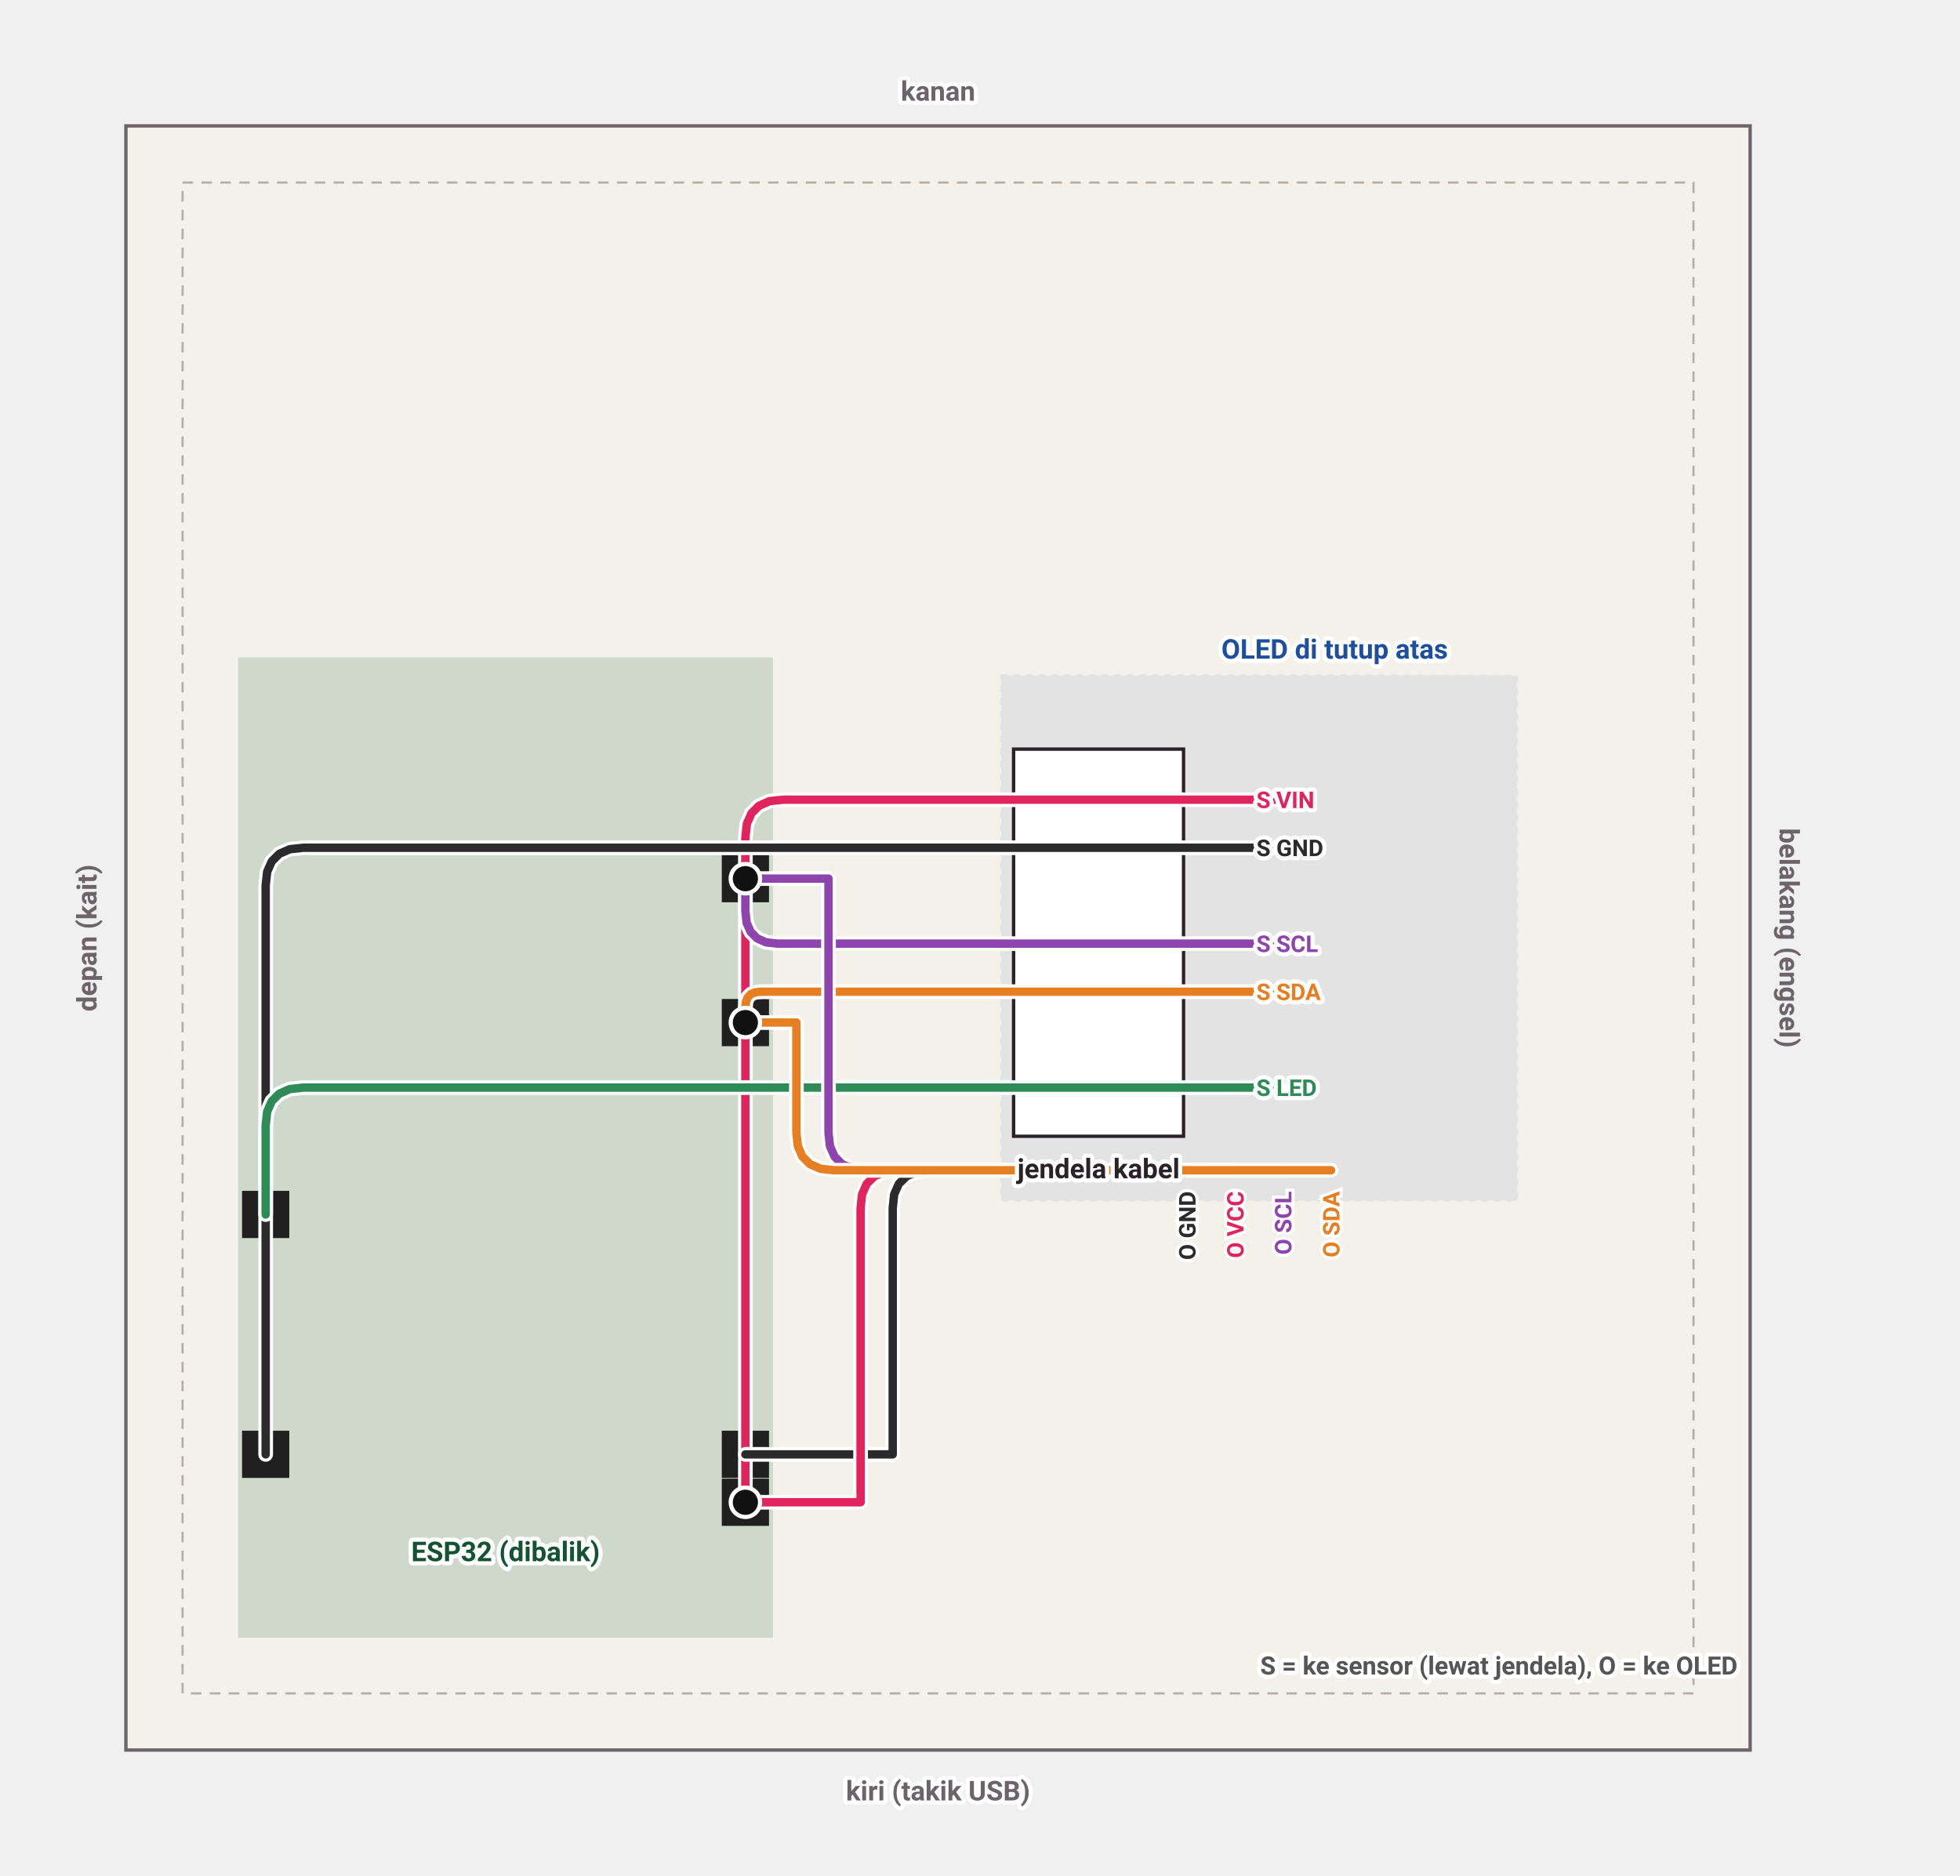
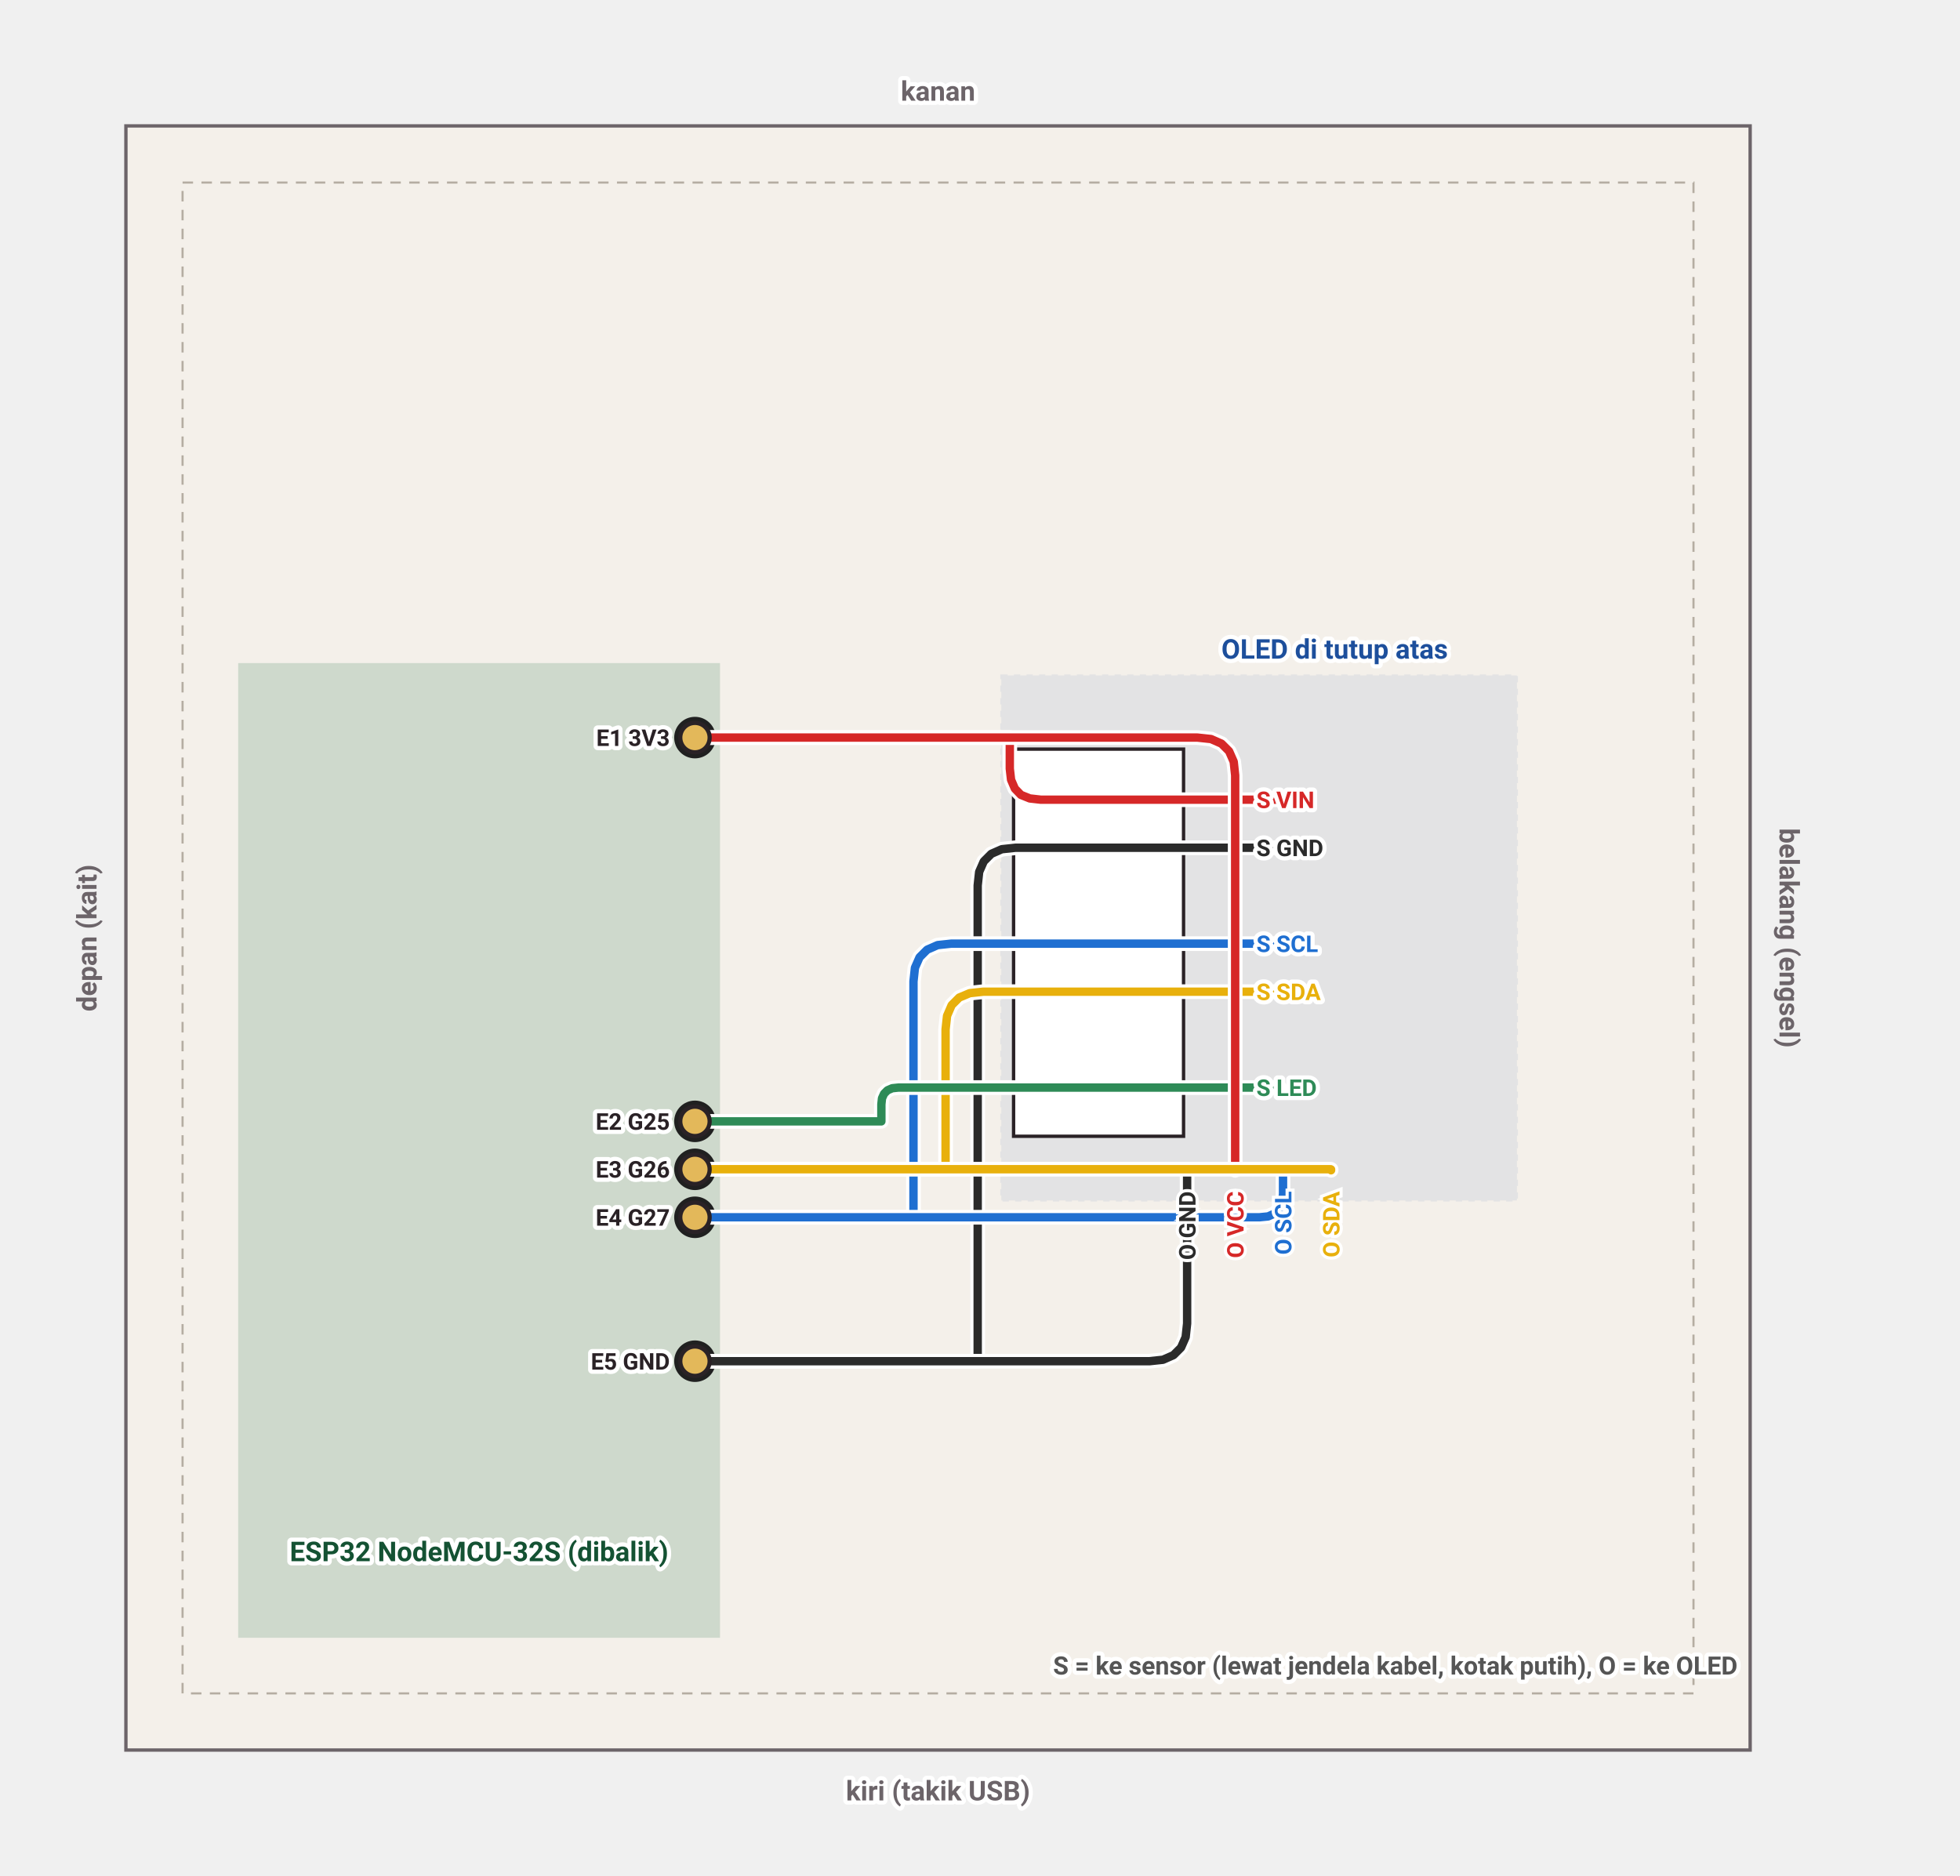
<svg xmlns="http://www.w3.org/2000/svg" viewBox="0 0 934 894" font-family="system-ui,Segoe UI,Roboto,sans-serif" role="img" aria-label="Denah jalur kabel">
  <defs>
    <marker id="pa" viewBox="0 0 10 10" refX="5" refY="5" markerWidth="7" markerHeight="7" orient="auto-start-reverse">
      <path d="M0,1 L9,5 L0,9 z" fill="#1f5fa8" />
    </marker>
    <marker id="pm" viewBox="0 0 10 10" refX="5" refY="5" markerWidth="7" markerHeight="7" orient="auto-start-reverse">
      <path d="M0,1 L9,5 L0,9 z" fill="#b3262e" />
    </marker>
  </defs>
  <rect x="60.0" y="60.0" width="774.0" height="774.0" fill="#f4f0ea" stroke="#6c6469" stroke-width="1.6" />
  <rect x="87.0" y="87.0" width="720.0" height="720.0" fill="none" stroke="#b5ada2" stroke-dasharray="5 4" />
-   <rect x="114.0" y="313.8" width="253.8" height="466.2" fill="#1f6f43" opacity=".18" stroke="#1f6f43" />
+   <rect x="114.0" y="316.5" width="228.6" height="463.5" fill="#1f6f43" opacity=".18" stroke="#1f6f43" />
  <rect x="477.15" y="321.9" width="245.7" height="250.2" fill="#1d4f9c" opacity=".08" stroke="#1d4f9c" stroke-dasharray="3 3" />
  <rect x="483.0" y="357.0" width="81.0" height="184.5" fill="#fff" stroke="#2a2226" stroke-width="1.6" />
-   <rect x="343.95" y="704.67" width="22.5" height="22.5" fill="#202020" />
-   <rect x="343.95" y="681.81" width="22.5" height="22.5" fill="#202020" />
-   <rect x="343.95" y="476.07" width="22.5" height="22.5" fill="#202020" />
-   <rect x="343.95" y="407.49" width="22.5" height="22.5" fill="#202020" />
-   <rect x="115.35" y="681.81" width="22.5" height="22.5" fill="#202020" />
-   <rect x="115.35" y="567.51" width="22.5" height="22.5" fill="#202020" />
-   <path d="M586.7,381.1 L598.3,381.1 L602.4,381.1 L605.7,381.1 L608.0,381.1 L609.4,381.1 L609.8,381.1 L609.8,381.1 L609.1,381.1 L607.0,381.1 L603.4,381.1 L598.3,381.1 L591.8,381.1 L373.2,381.1 L366.7,381.8 L361.7,384.0 L358.1,387.6 L355.9,392.6 L355.2,399.1 L355.2,697.9 L355.2,704.4 L355.2,709.4 L355.2,713.0 L355.2,715.2 L355.2,715.9 L355.2,715.9" fill="none" stroke="#fff" stroke-width="7" stroke-linejoin="round" stroke-linecap="round" />
-   <path d="M586.7,381.1 L598.3,381.1 L602.4,381.1 L605.7,381.1 L608.0,381.1 L609.4,381.1 L609.8,381.1 L609.8,381.1 L609.1,381.1 L607.0,381.1 L603.4,381.1 L598.3,381.1 L591.8,381.1 L373.2,381.1 L366.7,381.8 L361.7,384.0 L358.1,387.6 L355.9,392.6 L355.2,399.1 L355.2,697.9 L355.2,704.4 L355.2,709.4 L355.2,713.0 L355.2,715.2 L355.2,715.9 L355.2,715.9" fill="none" stroke="#e0245e" stroke-width="4" stroke-linejoin="round" stroke-linecap="round" />
-   <path d="M586.7,404.0 L598.3,404.0 L602.4,404.0 L605.7,404.0 L608.0,404.0 L609.4,404.0 L609.8,404.0 L609.8,404.0 L609.1,404.0 L607.0,404.0 L603.4,404.0 L598.3,404.0 L591.8,404.0 L144.6,404.0 L138.1,404.7 L133.1,406.9 L129.5,410.5 L127.3,415.5 L126.6,422.0 L126.6,675.1 L126.6,681.5 L126.6,686.6 L126.6,690.2 L126.6,692.3 L126.6,693.1 L126.6,693.1" fill="none" stroke="#fff" stroke-width="7" stroke-linejoin="round" stroke-linecap="round" />
-   <path d="M586.7,404.0 L598.3,404.0 L602.4,404.0 L605.7,404.0 L608.0,404.0 L609.4,404.0 L609.8,404.0 L609.8,404.0 L609.1,404.0 L607.0,404.0 L603.4,404.0 L598.3,404.0 L591.8,404.0 L144.6,404.0 L138.1,404.7 L133.1,406.9 L129.5,410.5 L127.3,415.5 L126.6,422.0 L126.6,675.1 L126.6,681.5 L126.6,686.6 L126.6,690.2 L126.6,692.3 L126.6,693.1 L126.6,693.1" fill="none" stroke="#2b2b2b" stroke-width="4" stroke-linejoin="round" stroke-linecap="round" />
-   <path d="M586.7,449.7 L598.3,449.7 L602.4,449.7 L605.7,449.7 L608.0,449.7 L609.4,449.7 L609.8,449.7 L609.8,449.7 L609.1,449.7 L607.0,449.7 L603.4,449.7 L598.3,449.7 L591.8,449.7 L370.7,449.7 L365.1,449.1 L360.8,447.2 L357.7,444.1 L355.8,439.8 L355.2,434.2 L355.2,434.2 L355.2,428.6 L355.2,424.3 L355.2,421.2 L355.2,419.4 L355.2,418.7 L355.2,418.7" fill="none" stroke="#fff" stroke-width="7" stroke-linejoin="round" stroke-linecap="round" />
-   <path d="M586.7,449.7 L598.3,449.7 L602.4,449.7 L605.7,449.7 L608.0,449.7 L609.4,449.7 L609.8,449.7 L609.8,449.7 L609.1,449.7 L607.0,449.7 L603.4,449.7 L598.3,449.7 L591.8,449.7 L370.7,449.7 L365.1,449.1 L360.8,447.2 L357.7,444.1 L355.8,439.8 L355.2,434.2 L355.2,434.2 L355.2,428.6 L355.2,424.3 L355.2,421.2 L355.2,419.4 L355.2,418.7 L355.2,418.7" fill="none" stroke="#8e44ad" stroke-width="4" stroke-linejoin="round" stroke-linecap="round" />
-   <path d="M586.7,472.6 L598.3,472.6 L602.4,472.6 L605.7,472.6 L608.0,472.6 L609.4,472.6 L609.8,472.6 L609.8,472.6 L609.1,472.6 L607.0,472.6 L603.4,472.6 L598.3,472.6 L591.8,472.6 L362.6,472.6 L359.9,472.9 L357.9,473.7 L356.4,475.2 L355.5,477.3 L355.2,479.9 L355.2,479.9 L355.2,482.6 L355.2,484.7 L355.2,486.1 L355.2,487.0 L355.2,487.3 L355.2,487.3" fill="none" stroke="#fff" stroke-width="7" stroke-linejoin="round" stroke-linecap="round" />
-   <path d="M586.7,472.6 L598.3,472.6 L602.4,472.6 L605.7,472.6 L608.0,472.6 L609.4,472.6 L609.8,472.6 L609.8,472.6 L609.1,472.6 L607.0,472.6 L603.4,472.6 L598.3,472.6 L591.8,472.6 L362.6,472.6 L359.9,472.9 L357.9,473.7 L356.4,475.2 L355.5,477.3 L355.2,479.9 L355.2,479.9 L355.2,482.6 L355.2,484.7 L355.2,486.1 L355.2,487.0 L355.2,487.3 L355.2,487.3" fill="none" stroke="#e67e22" stroke-width="4" stroke-linejoin="round" stroke-linecap="round" />
-   <path d="M565.7,557.7 L565.7,557.7 L565.4,557.7 L564.5,557.7 L563.0,557.7 L560.8,557.7 L558.1,557.7 L443.4,557.7 L436.9,558.4 L431.9,560.6 L428.3,564.2 L426.1,569.2 L425.4,575.7 L425.4,675.1 L425.4,681.5 L425.4,686.6 L425.4,690.2 L425.4,692.3 L425.4,693.1 L425.4,693.1 L424.7,693.1 L422.5,693.1 L418.9,693.1 L413.9,693.1 L407.4,693.1 L358.8,693.1 L357.5,693.1 L356.5,693.1 L355.8,693.1 L355.3,693.1 L355.2,693.1 L355.2,693.1" fill="none" stroke="#fff" stroke-width="7" stroke-linejoin="round" stroke-linecap="round" />
-   <path d="M565.7,557.7 L565.7,557.7 L565.4,557.7 L564.5,557.7 L563.0,557.7 L560.8,557.7 L558.1,557.7 L443.4,557.7 L436.9,558.4 L431.9,560.6 L428.3,564.2 L426.1,569.2 L425.4,575.7 L425.4,675.1 L425.4,681.5 L425.4,686.6 L425.4,690.2 L425.4,692.3 L425.4,693.1 L425.4,693.1 L424.7,693.1 L422.5,693.1 L418.9,693.1 L413.9,693.1 L407.4,693.1 L358.8,693.1 L357.5,693.1 L356.5,693.1 L355.8,693.1 L355.3,693.1 L355.2,693.1 L355.2,693.1" fill="none" stroke="#2b2b2b" stroke-width="4" stroke-linejoin="round" stroke-linecap="round" />
-   <path d="M586.7,518.3 L598.3,518.3 L602.4,518.3 L605.7,518.3 L608.0,518.3 L609.4,518.3 L609.8,518.3 L609.8,518.3 L609.1,518.3 L607.0,518.3 L603.4,518.3 L598.3,518.3 L591.8,518.3 L144.6,518.3 L138.1,519.0 L133.1,521.2 L129.5,524.8 L127.3,529.8 L126.6,536.3 L126.6,572.5 L126.6,574.7 L126.6,576.5 L126.6,577.8 L126.6,578.5 L126.6,578.8 L126.6,578.8" fill="none" stroke="#fff" stroke-width="7" stroke-linejoin="round" stroke-linecap="round" />
-   <path d="M586.7,518.3 L598.3,518.3 L602.4,518.3 L605.7,518.3 L608.0,518.3 L609.4,518.3 L609.8,518.3 L609.8,518.3 L609.1,518.3 L607.0,518.3 L603.4,518.3 L598.3,518.3 L591.8,518.3 L144.6,518.3 L138.1,519.0 L133.1,521.2 L129.5,524.8 L127.3,529.8 L126.6,536.3 L126.6,572.5 L126.6,574.7 L126.6,576.5 L126.6,577.8 L126.6,578.5 L126.6,578.8 L126.6,578.8" fill="none" stroke="#2e8b57" stroke-width="4" stroke-linejoin="round" stroke-linecap="round" />
-   <path d="M588.6,557.7 L588.6,557.7 L588.0,557.7 L586.1,557.7 L583.1,557.7 L578.8,557.7 L573.3,557.7 L428.1,557.7 L421.6,558.4 L416.6,560.6 L413.0,564.2 L410.8,569.2 L410.1,575.7 L410.1,697.9 L410.1,704.4 L410.1,709.4 L410.1,713.0 L410.1,715.2 L410.1,715.9 L410.1,715.9 L409.4,715.9 L407.2,715.9 L403.6,715.9 L398.6,715.9 L392.1,715.9 L355.2,715.9" fill="none" stroke="#fff" stroke-width="7" stroke-linejoin="round" stroke-linecap="round" />
-   <path d="M588.6,557.7 L588.6,557.7 L588.0,557.7 L586.1,557.7 L583.1,557.7 L578.8,557.7 L573.3,557.7 L428.1,557.7 L421.6,558.4 L416.6,560.6 L413.0,564.2 L410.8,569.2 L410.1,575.7 L410.1,697.9 L410.1,704.4 L410.1,709.4 L410.1,713.0 L410.1,715.2 L410.1,715.9 L410.1,715.9 L409.4,715.9 L407.2,715.9 L403.6,715.9 L398.6,715.9 L392.1,715.9 L355.2,715.9" fill="none" stroke="#e0245e" stroke-width="4" stroke-linejoin="round" stroke-linecap="round" />
-   <path d="M611.4,557.7 L611.4,557.7 L610.7,557.7 L608.6,557.7 L604.9,557.7 L599.9,557.7 L593.4,557.7 L412.8,557.7 L406.3,557.0 L401.3,554.8 L397.7,551.2 L395.5,546.2 L394.8,539.7 L394.8,436.7 L394.8,430.3 L394.8,425.2 L394.8,421.6 L394.8,419.5 L394.8,418.7 L394.8,418.7 L394.1,418.7 L391.9,418.7 L388.3,418.7 L383.3,418.7 L376.8,418.7 L355.2,418.7" fill="none" stroke="#fff" stroke-width="7" stroke-linejoin="round" stroke-linecap="round" />
-   <path d="M611.4,557.7 L611.4,557.7 L610.7,557.7 L608.6,557.7 L604.9,557.7 L599.9,557.7 L593.4,557.7 L412.8,557.7 L406.3,557.0 L401.3,554.8 L397.7,551.2 L395.5,546.2 L394.8,539.7 L394.8,436.7 L394.8,430.3 L394.8,425.2 L394.8,421.6 L394.8,419.5 L394.8,418.7 L394.8,418.7 L394.1,418.7 L391.9,418.7 L388.3,418.7 L383.3,418.7 L376.8,418.7 L355.2,418.7" fill="none" stroke="#8e44ad" stroke-width="4" stroke-linejoin="round" stroke-linecap="round" />
-   <path d="M634.3,557.7 L634.3,557.7 L633.6,557.7 L631.4,557.7 L627.8,557.7 L622.8,557.7 L616.3,557.7 L397.5,557.7 L391.0,557.0 L386.0,554.8 L382.4,551.2 L380.2,546.2 L379.5,539.7 L379.5,505.3 L379.5,498.8 L379.5,493.8 L379.5,490.2 L379.5,488.0 L379.5,487.3 L379.5,487.3 L379.0,487.3 L377.6,487.3 L375.1,487.3 L371.7,487.3 L367.3,487.3 L355.2,487.3" fill="none" stroke="#fff" stroke-width="7" stroke-linejoin="round" stroke-linecap="round" />
-   <path d="M634.3,557.7 L634.3,557.7 L633.6,557.7 L631.4,557.7 L627.8,557.7 L622.8,557.7 L616.3,557.7 L397.5,557.7 L391.0,557.0 L386.0,554.8 L382.4,551.2 L380.2,546.2 L379.5,539.7 L379.5,505.3 L379.5,498.8 L379.5,493.8 L379.5,490.2 L379.5,488.0 L379.5,487.3 L379.5,487.3 L379.0,487.3 L377.6,487.3 L375.1,487.3 L371.7,487.3 L367.3,487.3 L355.2,487.3" fill="none" stroke="#e67e22" stroke-width="4" stroke-linejoin="round" stroke-linecap="round" />
-   <circle cx="355.2" cy="715.92" r="7" fill="#111" stroke="#fff" stroke-width="2" />
-   <circle cx="355.2" cy="487.32" r="7" fill="#111" stroke="#fff" stroke-width="2" />
-   <circle cx="355.2" cy="418.74" r="7" fill="#111" stroke="#fff" stroke-width="2" />
-   <text x="240.9" y="744.0" font-size="13" font-weight="600" fill="#145233" text-anchor="middle" paint-order="stroke" stroke="#fff" stroke-width="4" stroke-linejoin="round">ESP32 (dibalik)</text>
+   <circle cx="331.17" cy="351.51" r="9.9" fill="#202020" />
+   <circle cx="331.17" cy="648.69" r="9.9" fill="#202020" />
+   <circle cx="331.17" cy="557.25" r="9.9" fill="#202020" />
+   <circle cx="331.17" cy="580.11" r="9.9" fill="#202020" />
+   <circle cx="331.17" cy="534.39" r="9.9" fill="#202020" />
+   <path d="M586.7,381.1 L598.3,381.1 L602.4,381.1 L605.7,381.1 L608.0,381.1 L609.4,381.1 L609.8,381.1 L609.8,381.1 L609.1,381.1 L607.0,381.1 L603.4,381.1 L598.3,381.1 L591.8,381.1 L496.0,381.1 L490.7,380.5 L486.5,378.8 L483.6,375.8 L481.8,371.6 L481.2,366.3 L481.2,366.3 L481.2,361.0 L481.2,356.8 L481.2,353.9 L481.2,352.1 L481.2,351.5 L481.2,351.5 L480.5,351.5 L478.3,351.5 L474.7,351.5 L469.7,351.5 L463.2,351.5 L334.8,351.5 L333.5,351.5 L332.5,351.5 L331.7,351.5 L331.3,351.5 L331.2,351.5 L331.2,351.5" fill="none" stroke="#fff" stroke-width="7" stroke-linejoin="round" stroke-linecap="round" />
+   <path d="M586.7,381.1 L598.3,381.1 L602.4,381.1 L605.7,381.1 L608.0,381.1 L609.4,381.1 L609.8,381.1 L609.8,381.1 L609.1,381.1 L607.0,381.1 L603.4,381.1 L598.3,381.1 L591.8,381.1 L496.0,381.1 L490.7,380.5 L486.5,378.8 L483.6,375.8 L481.8,371.6 L481.2,366.3 L481.2,366.3 L481.2,361.0 L481.2,356.8 L481.2,353.9 L481.2,352.1 L481.2,351.5 L481.2,351.5 L480.5,351.5 L478.3,351.5 L474.7,351.5 L469.7,351.5 L463.2,351.5 L334.8,351.5 L333.5,351.5 L332.5,351.5 L331.7,351.5 L331.3,351.5 L331.2,351.5 L331.2,351.5" fill="none" stroke="#d62828" stroke-width="4" stroke-linejoin="round" stroke-linecap="round" />
+   <path d="M586.7,404.0 L598.3,404.0 L602.4,404.0 L605.7,404.0 L608.0,404.0 L609.4,404.0 L609.8,404.0 L609.8,404.0 L609.1,404.0 L607.0,404.0 L603.4,404.0 L598.3,404.0 L591.8,404.0 L483.9,404.0 L477.4,404.7 L472.4,406.9 L468.8,410.5 L466.6,415.5 L465.9,422.0 L465.9,630.7 L465.9,637.2 L465.9,642.2 L465.9,645.8 L465.9,648.0 L465.9,648.7 L465.9,648.7 L465.2,648.7 L463.0,648.7 L459.4,648.7 L454.4,648.7 L447.9,648.7 L334.8,648.7 L333.5,648.7 L332.5,648.7 L331.7,648.7 L331.3,648.7 L331.2,648.7 L331.2,648.7" fill="none" stroke="#fff" stroke-width="7" stroke-linejoin="round" stroke-linecap="round" />
+   <path d="M586.7,404.0 L598.3,404.0 L602.4,404.0 L605.7,404.0 L608.0,404.0 L609.4,404.0 L609.8,404.0 L609.8,404.0 L609.1,404.0 L607.0,404.0 L603.4,404.0 L598.3,404.0 L591.8,404.0 L483.9,404.0 L477.4,404.7 L472.4,406.9 L468.8,410.5 L466.6,415.5 L465.9,422.0 L465.9,630.7 L465.9,637.2 L465.9,642.2 L465.9,645.8 L465.9,648.0 L465.9,648.7 L465.9,648.7 L465.2,648.7 L463.0,648.7 L459.4,648.7 L454.4,648.7 L447.9,648.7 L334.8,648.7 L333.5,648.7 L332.5,648.7 L331.7,648.7 L331.3,648.7 L331.2,648.7 L331.2,648.7" fill="none" stroke="#2b2b2b" stroke-width="4" stroke-linejoin="round" stroke-linecap="round" />
+   <path d="M586.7,472.6 L598.3,472.6 L602.4,472.6 L605.7,472.6 L608.0,472.6 L609.4,472.6 L609.8,472.6 L609.8,472.6 L609.1,472.6 L607.0,472.6 L603.4,472.6 L598.3,472.6 L591.8,472.6 L468.6,472.6 L462.1,473.3 L457.1,475.4 L453.5,479.0 L451.3,484.1 L450.6,490.6 L450.6,539.2 L450.6,545.7 L450.6,550.8 L450.6,554.4 L450.6,556.5 L450.6,557.2 L450.6,557.2 L449.9,557.2 L447.7,557.2 L444.1,557.2 L439.1,557.2 L432.6,557.2 L334.8,557.2 L333.5,557.2 L332.5,557.2 L331.7,557.2 L331.3,557.2 L331.2,557.2 L331.2,557.2" fill="none" stroke="#fff" stroke-width="7" stroke-linejoin="round" stroke-linecap="round" />
+   <path d="M586.7,472.6 L598.3,472.6 L602.4,472.6 L605.7,472.6 L608.0,472.6 L609.4,472.6 L609.8,472.6 L609.8,472.6 L609.1,472.6 L607.0,472.6 L603.4,472.6 L598.3,472.6 L591.8,472.6 L468.6,472.6 L462.1,473.3 L457.1,475.4 L453.5,479.0 L451.3,484.1 L450.6,490.6 L450.6,539.2 L450.6,545.7 L450.6,550.8 L450.6,554.4 L450.6,556.5 L450.6,557.2 L450.6,557.2 L449.9,557.2 L447.7,557.2 L444.1,557.2 L439.1,557.2 L432.6,557.2 L334.8,557.2 L333.5,557.2 L332.5,557.2 L331.7,557.2 L331.3,557.2 L331.2,557.2 L331.2,557.2" fill="none" stroke="#e8b00c" stroke-width="4" stroke-linejoin="round" stroke-linecap="round" />
+   <path d="M586.7,449.7 L598.3,449.7 L602.4,449.7 L605.7,449.7 L608.0,449.7 L609.4,449.7 L609.8,449.7 L609.8,449.7 L609.1,449.7 L607.0,449.7 L603.4,449.7 L598.3,449.7 L591.8,449.7 L453.3,449.7 L446.8,450.4 L441.8,452.6 L438.2,456.2 L436.0,461.2 L435.3,467.7 L435.3,568.0 L435.3,572.3 L435.3,575.7 L435.3,578.2 L435.3,579.6 L435.3,580.1 L435.3,580.1 L434.8,580.1 L433.4,580.1 L430.9,580.1 L427.5,580.1 L423.2,580.1 L334.8,580.1 L333.5,580.1 L332.5,580.1 L331.7,580.1 L331.3,580.1 L331.2,580.1 L331.2,580.1" fill="none" stroke="#fff" stroke-width="7" stroke-linejoin="round" stroke-linecap="round" />
+   <path d="M586.7,449.7 L598.3,449.7 L602.4,449.7 L605.7,449.7 L608.0,449.7 L609.4,449.7 L609.8,449.7 L609.8,449.7 L609.1,449.7 L607.0,449.7 L603.4,449.7 L598.3,449.7 L591.8,449.7 L453.3,449.7 L446.8,450.4 L441.8,452.6 L438.2,456.2 L436.0,461.2 L435.3,467.7 L435.3,568.0 L435.3,572.3 L435.3,575.7 L435.3,578.2 L435.3,579.6 L435.3,580.1 L435.3,580.1 L434.8,580.1 L433.4,580.1 L430.9,580.1 L427.5,580.1 L423.2,580.1 L334.8,580.1 L333.5,580.1 L332.5,580.1 L331.7,580.1 L331.3,580.1 L331.2,580.1 L331.2,580.1" fill="none" stroke="#1f6fd1" stroke-width="4" stroke-linejoin="round" stroke-linecap="round" />
+   <path d="M586.7,518.3 L598.3,518.3 L602.4,518.3 L605.7,518.3 L608.0,518.3 L609.4,518.3 L609.8,518.3 L609.8,518.3 L609.1,518.3 L607.0,518.3 L603.4,518.3 L598.3,518.3 L591.8,518.3 L428.1,518.3 L425.2,518.6 L422.9,519.6 L421.3,521.2 L420.3,523.4 L420.0,526.3 L420.0,529.9 L420.0,531.5 L420.0,532.8 L420.0,533.7 L420.0,534.2 L420.0,534.4 L420.0,534.4 L419.8,534.4 L419.3,534.4 L418.4,534.4 L417.1,534.4 L415.5,534.4 L334.8,534.4 L333.5,534.4 L332.5,534.4 L331.7,534.4 L331.3,534.4 L331.2,534.4 L331.2,534.4" fill="none" stroke="#fff" stroke-width="7" stroke-linejoin="round" stroke-linecap="round" />
+   <path d="M586.7,518.3 L598.3,518.3 L602.4,518.3 L605.7,518.3 L608.0,518.3 L609.4,518.3 L609.8,518.3 L609.8,518.3 L609.1,518.3 L607.0,518.3 L603.4,518.3 L598.3,518.3 L591.8,518.3 L428.1,518.3 L425.2,518.6 L422.9,519.6 L421.3,521.2 L420.3,523.4 L420.0,526.3 L420.0,529.9 L420.0,531.5 L420.0,532.8 L420.0,533.7 L420.0,534.2 L420.0,534.4 L420.0,534.4 L419.8,534.4 L419.3,534.4 L418.4,534.4 L417.1,534.4 L415.5,534.4 L334.8,534.4 L333.5,534.4 L332.5,534.4 L331.7,534.4 L331.3,534.4 L331.2,534.4 L331.2,534.4" fill="none" stroke="#2e8b57" stroke-width="4" stroke-linejoin="round" stroke-linecap="round" />
+   <path d="M565.7,557.7 L565.7,557.7 L565.7,558.2 L565.7,559.6 L565.7,562.1 L565.7,565.5 L565.7,569.8 L565.7,630.7 L565.0,637.2 L562.8,642.2 L559.2,645.8 L554.2,648.0 L547.7,648.7 L405.6,648.7 L399.1,648.7 L394.1,648.7 L390.5,648.7 L388.3,648.7 L387.6,648.7 L387.6,648.7 L386.9,648.7 L384.7,648.7 L381.1,648.7 L376.1,648.7 L369.6,648.7 L334.8,648.7 L333.5,648.7 L332.5,648.7 L331.7,648.7 L331.3,648.7 L331.2,648.7 L331.2,648.7" fill="none" stroke="#fff" stroke-width="7" stroke-linejoin="round" stroke-linecap="round" />
+   <path d="M565.7,557.7 L565.7,557.7 L565.7,558.2 L565.7,559.6 L565.7,562.1 L565.7,565.5 L565.7,569.8 L565.7,630.7 L565.0,637.2 L562.8,642.2 L559.2,645.8 L554.2,648.0 L547.7,648.7 L405.6,648.7 L399.1,648.7 L394.1,648.7 L390.5,648.7 L388.3,648.7 L387.6,648.7 L387.6,648.7 L386.9,648.7 L384.7,648.7 L381.1,648.7 L376.1,648.7 L369.6,648.7 L334.8,648.7 L333.5,648.7 L332.5,648.7 L331.7,648.7 L331.3,648.7 L331.2,648.7 L331.2,648.7" fill="none" stroke="#2b2b2b" stroke-width="4" stroke-linejoin="round" stroke-linecap="round" />
+   <path d="M588.6,557.7 L588.6,557.7 L588.6,557.0 L588.6,554.8 L588.6,551.2 L588.6,546.2 L588.6,539.7 L588.6,369.5 L587.9,363.0 L585.7,358.0 L582.1,354.4 L577.1,352.2 L570.6,351.5 L420.9,351.5 L414.4,351.5 L409.4,351.5 L405.8,351.5 L403.6,351.5 L402.9,351.5 L402.9,351.5 L402.2,351.5 L400.0,351.5 L396.4,351.5 L391.4,351.5 L384.9,351.5 L334.8,351.5 L333.5,351.5 L332.5,351.5 L331.7,351.5 L331.3,351.5 L331.2,351.5 L331.2,351.5" fill="none" stroke="#fff" stroke-width="7" stroke-linejoin="round" stroke-linecap="round" />
+   <path d="M588.6,557.7 L588.6,557.7 L588.6,557.0 L588.6,554.8 L588.6,551.2 L588.6,546.2 L588.6,539.7 L588.6,369.5 L587.9,363.0 L585.7,358.0 L582.1,354.4 L577.1,352.2 L570.6,351.5 L420.9,351.5 L414.4,351.5 L409.4,351.5 L405.8,351.5 L403.6,351.5 L402.9,351.5 L402.9,351.5 L402.2,351.5 L400.0,351.5 L396.4,351.5 L391.4,351.5 L384.9,351.5 L334.8,351.5 L333.5,351.5 L332.5,351.5 L331.7,351.5 L331.3,351.5 L331.2,351.5 L331.2,351.5" fill="none" stroke="#d62828" stroke-width="4" stroke-linejoin="round" stroke-linecap="round" />
+   <path d="M611.4,557.7 L611.4,557.7 L611.4,558.1 L611.4,559.5 L611.4,561.7 L611.4,564.9 L611.4,568.9 L611.4,568.9 L611.0,572.9 L609.6,576.1 L607.4,578.3 L604.3,579.7 L600.2,580.1 L390.3,580.1 L383.8,580.1 L378.8,580.1 L375.2,580.1 L373.0,580.1 L372.3,580.1 L372.3,580.1 L371.6,580.1 L369.4,580.1 L365.8,580.1 L360.8,580.1 L354.3,580.1 L334.8,580.1 L333.5,580.1 L332.5,580.1 L331.7,580.1 L331.3,580.1 L331.2,580.1 L331.2,580.1" fill="none" stroke="#fff" stroke-width="7" stroke-linejoin="round" stroke-linecap="round" />
+   <path d="M611.4,557.7 L611.4,557.7 L611.4,558.1 L611.4,559.5 L611.4,561.7 L611.4,564.9 L611.4,568.9 L611.4,568.9 L611.0,572.9 L609.6,576.1 L607.4,578.3 L604.3,579.7 L600.2,580.1 L390.3,580.1 L383.8,580.1 L378.8,580.1 L375.2,580.1 L373.0,580.1 L372.3,580.1 L372.3,580.1 L371.6,580.1 L369.4,580.1 L365.8,580.1 L360.8,580.1 L354.3,580.1 L334.8,580.1 L333.5,580.1 L332.5,580.1 L331.7,580.1 L331.3,580.1 L331.2,580.1 L331.2,580.1" fill="none" stroke="#1f6fd1" stroke-width="4" stroke-linejoin="round" stroke-linecap="round" />
+   <path d="M634.3,557.7 L634.3,557.7 L634.3,557.7 L634.3,557.7 L634.3,557.6 L634.3,557.6 L634.3,557.5 L634.3,557.5 L634.3,557.4 L634.3,557.3 L634.2,557.3 L634.1,557.3 L634.1,557.2 L375.0,557.2 L368.5,557.2 L363.5,557.2 L359.9,557.2 L357.7,557.2 L357.0,557.2 L357.0,557.2 L356.5,557.2 L354.9,557.2 L352.4,557.2 L348.7,557.2 L344.1,557.2 L334.8,557.2 L333.5,557.2 L332.5,557.2 L331.7,557.2 L331.3,557.2 L331.2,557.2 L331.2,557.2" fill="none" stroke="#fff" stroke-width="7" stroke-linejoin="round" stroke-linecap="round" />
+   <path d="M634.3,557.7 L634.3,557.7 L634.3,557.7 L634.3,557.7 L634.3,557.6 L634.3,557.6 L634.3,557.5 L634.3,557.5 L634.3,557.4 L634.3,557.3 L634.2,557.3 L634.1,557.3 L634.1,557.2 L375.0,557.2 L368.5,557.2 L363.5,557.2 L359.9,557.2 L357.7,557.2 L357.0,557.2 L357.0,557.2 L356.5,557.2 L354.9,557.2 L352.4,557.2 L348.7,557.2 L344.1,557.2 L334.8,557.2 L333.5,557.2 L332.5,557.2 L331.7,557.2 L331.3,557.2 L331.2,557.2 L331.2,557.2" fill="none" stroke="#e8b00c" stroke-width="4" stroke-linejoin="round" stroke-linecap="round" />
+   <circle cx="331.17" cy="351.51" r="7" fill="#e3b85a" stroke="#2a2226" stroke-width="2" />
+   <text x="319.2" y="355.5" font-size="11" font-weight="700" fill="#2a2226" text-anchor="end" paint-order="stroke" stroke="#fff" stroke-width="4" stroke-linejoin="round">E1 3V3</text>
+   <circle cx="331.17" cy="534.39" r="7" fill="#e3b85a" stroke="#2a2226" stroke-width="2" />
+   <text x="319.2" y="538.4" font-size="11" font-weight="700" fill="#2a2226" text-anchor="end" paint-order="stroke" stroke="#fff" stroke-width="4" stroke-linejoin="round">E2 G25</text>
+   <circle cx="331.17" cy="557.25" r="7" fill="#e3b85a" stroke="#2a2226" stroke-width="2" />
+   <text x="319.2" y="561.2" font-size="11" font-weight="700" fill="#2a2226" text-anchor="end" paint-order="stroke" stroke="#fff" stroke-width="4" stroke-linejoin="round">E3 G26</text>
+   <circle cx="331.17" cy="580.11" r="7" fill="#e3b85a" stroke="#2a2226" stroke-width="2" />
+   <text x="319.2" y="584.1" font-size="11" font-weight="700" fill="#2a2226" text-anchor="end" paint-order="stroke" stroke="#fff" stroke-width="4" stroke-linejoin="round">E4 G27</text>
+   <circle cx="331.17" cy="648.69" r="7" fill="#e3b85a" stroke="#2a2226" stroke-width="2" />
+   <text x="319.2" y="652.7" font-size="11" font-weight="700" fill="#2a2226" text-anchor="end" paint-order="stroke" stroke="#fff" stroke-width="4" stroke-linejoin="round">E5 GND</text>
+   <text x="228.3" y="744.0" font-size="13" font-weight="600" fill="#145233" text-anchor="middle" paint-order="stroke" stroke="#fff" stroke-width="4" stroke-linejoin="round">ESP32 NodeMCU-32S (dibalik)</text>
  <text x="636.0" y="313.9" font-size="13" font-weight="600" fill="#1d4f9c" text-anchor="middle" paint-order="stroke" stroke="#fff" stroke-width="4" stroke-linejoin="round">OLED di tutup atas</text>
-   <text x="523.5" y="561.5" font-size="13" font-weight="600" fill="#2a2226" text-anchor="middle" paint-order="stroke" stroke="#fff" stroke-width="4" stroke-linejoin="round">jendela kabel</text>
  <text x="447.0" y="48.0" font-size="13" font-weight="600" fill="#6c6469" text-anchor="middle" paint-order="stroke" stroke="#fff" stroke-width="4" stroke-linejoin="round">kanan</text>
  <text x="447.0" y="858.0" font-size="13" font-weight="600" fill="#6c6469" text-anchor="middle" paint-order="stroke" stroke="#fff" stroke-width="4" stroke-linejoin="round">kiri (takik USB)</text>
  <text x="46.0" y="447.0" font-size="13" font-weight="600" fill="#6c6469" text-anchor="middle" transform="rotate(-90 46.0 447.0)">depan (kait)</text>
  <text x="848.0" y="447.0" font-size="13" font-weight="600" fill="#6c6469" text-anchor="middle" transform="rotate(90 848.0 447.0)">belakang (engsel)</text>
+   <text x="598.7" y="385.1" font-size="11" font-weight="700" fill="#d62828" text-anchor="start" paint-order="stroke" stroke="#fff" stroke-width="4" stroke-linejoin="round">S VIN</text>
+   <text x="598.7" y="408.0" font-size="11" font-weight="700" fill="#2b2b2b" text-anchor="start" paint-order="stroke" stroke="#fff" stroke-width="4" stroke-linejoin="round">S GND</text>
+   <text x="598.7" y="476.6" font-size="11" font-weight="700" fill="#e8b00c" text-anchor="start" paint-order="stroke" stroke="#fff" stroke-width="4" stroke-linejoin="round">S SDA</text>
+   <text x="598.7" y="453.7" font-size="11" font-weight="700" fill="#1f6fd1" text-anchor="start" paint-order="stroke" stroke="#fff" stroke-width="4" stroke-linejoin="round">S SCL</text>
  <text x="598.7" y="522.3" font-size="11" font-weight="700" fill="#2e8b57" text-anchor="start" paint-order="stroke" stroke="#fff" stroke-width="4" stroke-linejoin="round">S LED</text>
-   <text x="598.7" y="476.6" font-size="11" font-weight="700" fill="#e67e22" text-anchor="start" paint-order="stroke" stroke="#fff" stroke-width="4" stroke-linejoin="round">S SDA</text>
-   <text x="598.7" y="453.7" font-size="11" font-weight="700" fill="#8e44ad" text-anchor="start" paint-order="stroke" stroke="#fff" stroke-width="4" stroke-linejoin="round">S SCL</text>
-   <text x="598.7" y="408.0" font-size="11" font-weight="700" fill="#2b2b2b" text-anchor="start" paint-order="stroke" stroke="#fff" stroke-width="4" stroke-linejoin="round">S GND</text>
-   <text x="598.7" y="385.1" font-size="11" font-weight="700" fill="#e0245e" text-anchor="start" paint-order="stroke" stroke="#fff" stroke-width="4" stroke-linejoin="round">S VIN</text>
-   <text x="638.3" y="567.7" font-size="11" font-weight="700" fill="#e67e22" text-anchor="end" transform="rotate(-90 638.3 567.7)" paint-order="stroke" stroke="#fff" stroke-width="3">O SDA</text>
-   <text x="615.4" y="567.7" font-size="11" font-weight="700" fill="#8e44ad" text-anchor="end" transform="rotate(-90 615.4 567.7)" paint-order="stroke" stroke="#fff" stroke-width="3">O SCL</text>
-   <text x="592.6" y="567.7" font-size="11" font-weight="700" fill="#e0245e" text-anchor="end" transform="rotate(-90 592.6 567.7)" paint-order="stroke" stroke="#fff" stroke-width="3">O VCC</text>
+   <text x="592.6" y="567.7" font-size="11" font-weight="700" fill="#d62828" text-anchor="end" transform="rotate(-90 592.6 567.7)" paint-order="stroke" stroke="#fff" stroke-width="3">O VCC</text>
  <text x="569.7" y="567.7" font-size="11" font-weight="700" fill="#2b2b2b" text-anchor="end" transform="rotate(-90 569.7 567.7)" paint-order="stroke" stroke="#fff" stroke-width="3">O GND</text>
-   <text x="828.0" y="798.0" font-size="12" font-weight="600" fill="#555" text-anchor="end" paint-order="stroke" stroke="#fff" stroke-width="4" stroke-linejoin="round">S = ke sensor (lewat jendela), O = ke OLED</text>
+   <text x="638.3" y="567.7" font-size="11" font-weight="700" fill="#e8b00c" text-anchor="end" transform="rotate(-90 638.3 567.7)" paint-order="stroke" stroke="#fff" stroke-width="3">O SDA</text>
+   <text x="615.4" y="567.7" font-size="11" font-weight="700" fill="#1f6fd1" text-anchor="end" transform="rotate(-90 615.4 567.7)" paint-order="stroke" stroke="#fff" stroke-width="3">O SCL</text>
+   <text x="828.0" y="798.0" font-size="12" font-weight="600" fill="#555" text-anchor="end" paint-order="stroke" stroke="#fff" stroke-width="4" stroke-linejoin="round">S = ke sensor (lewat jendela kabel, kotak putih), O = ke OLED</text>
</svg>
